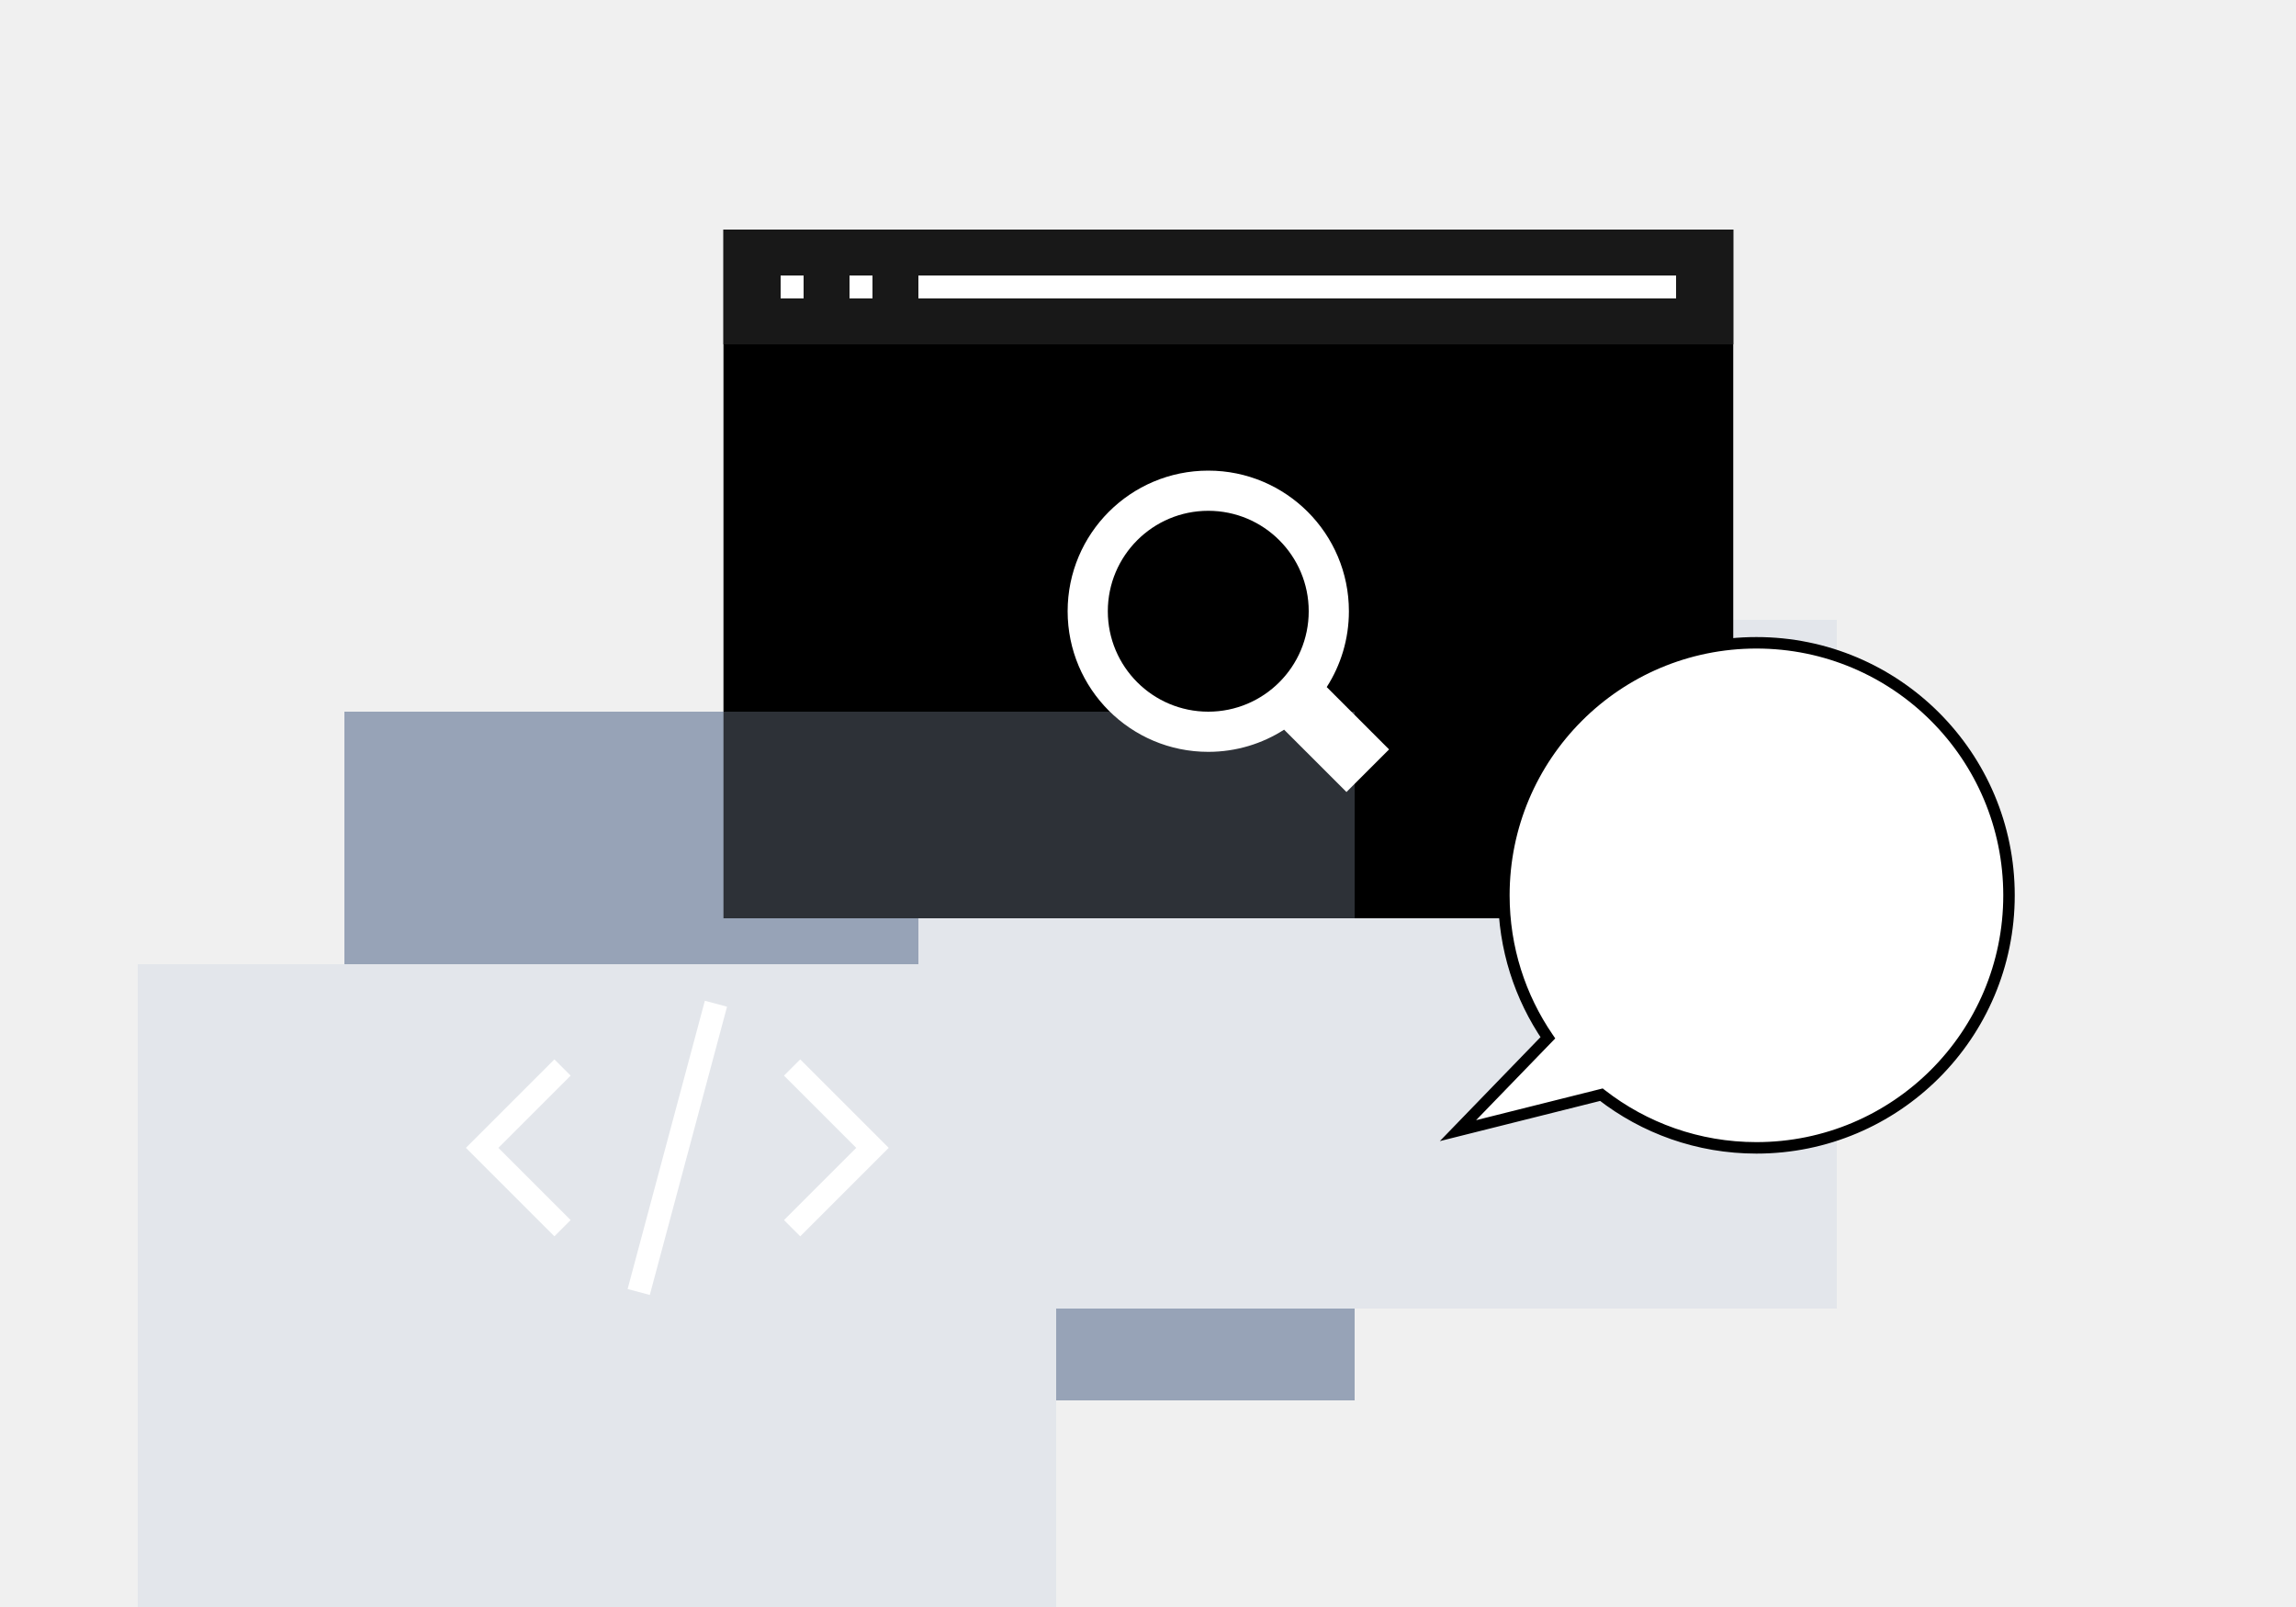
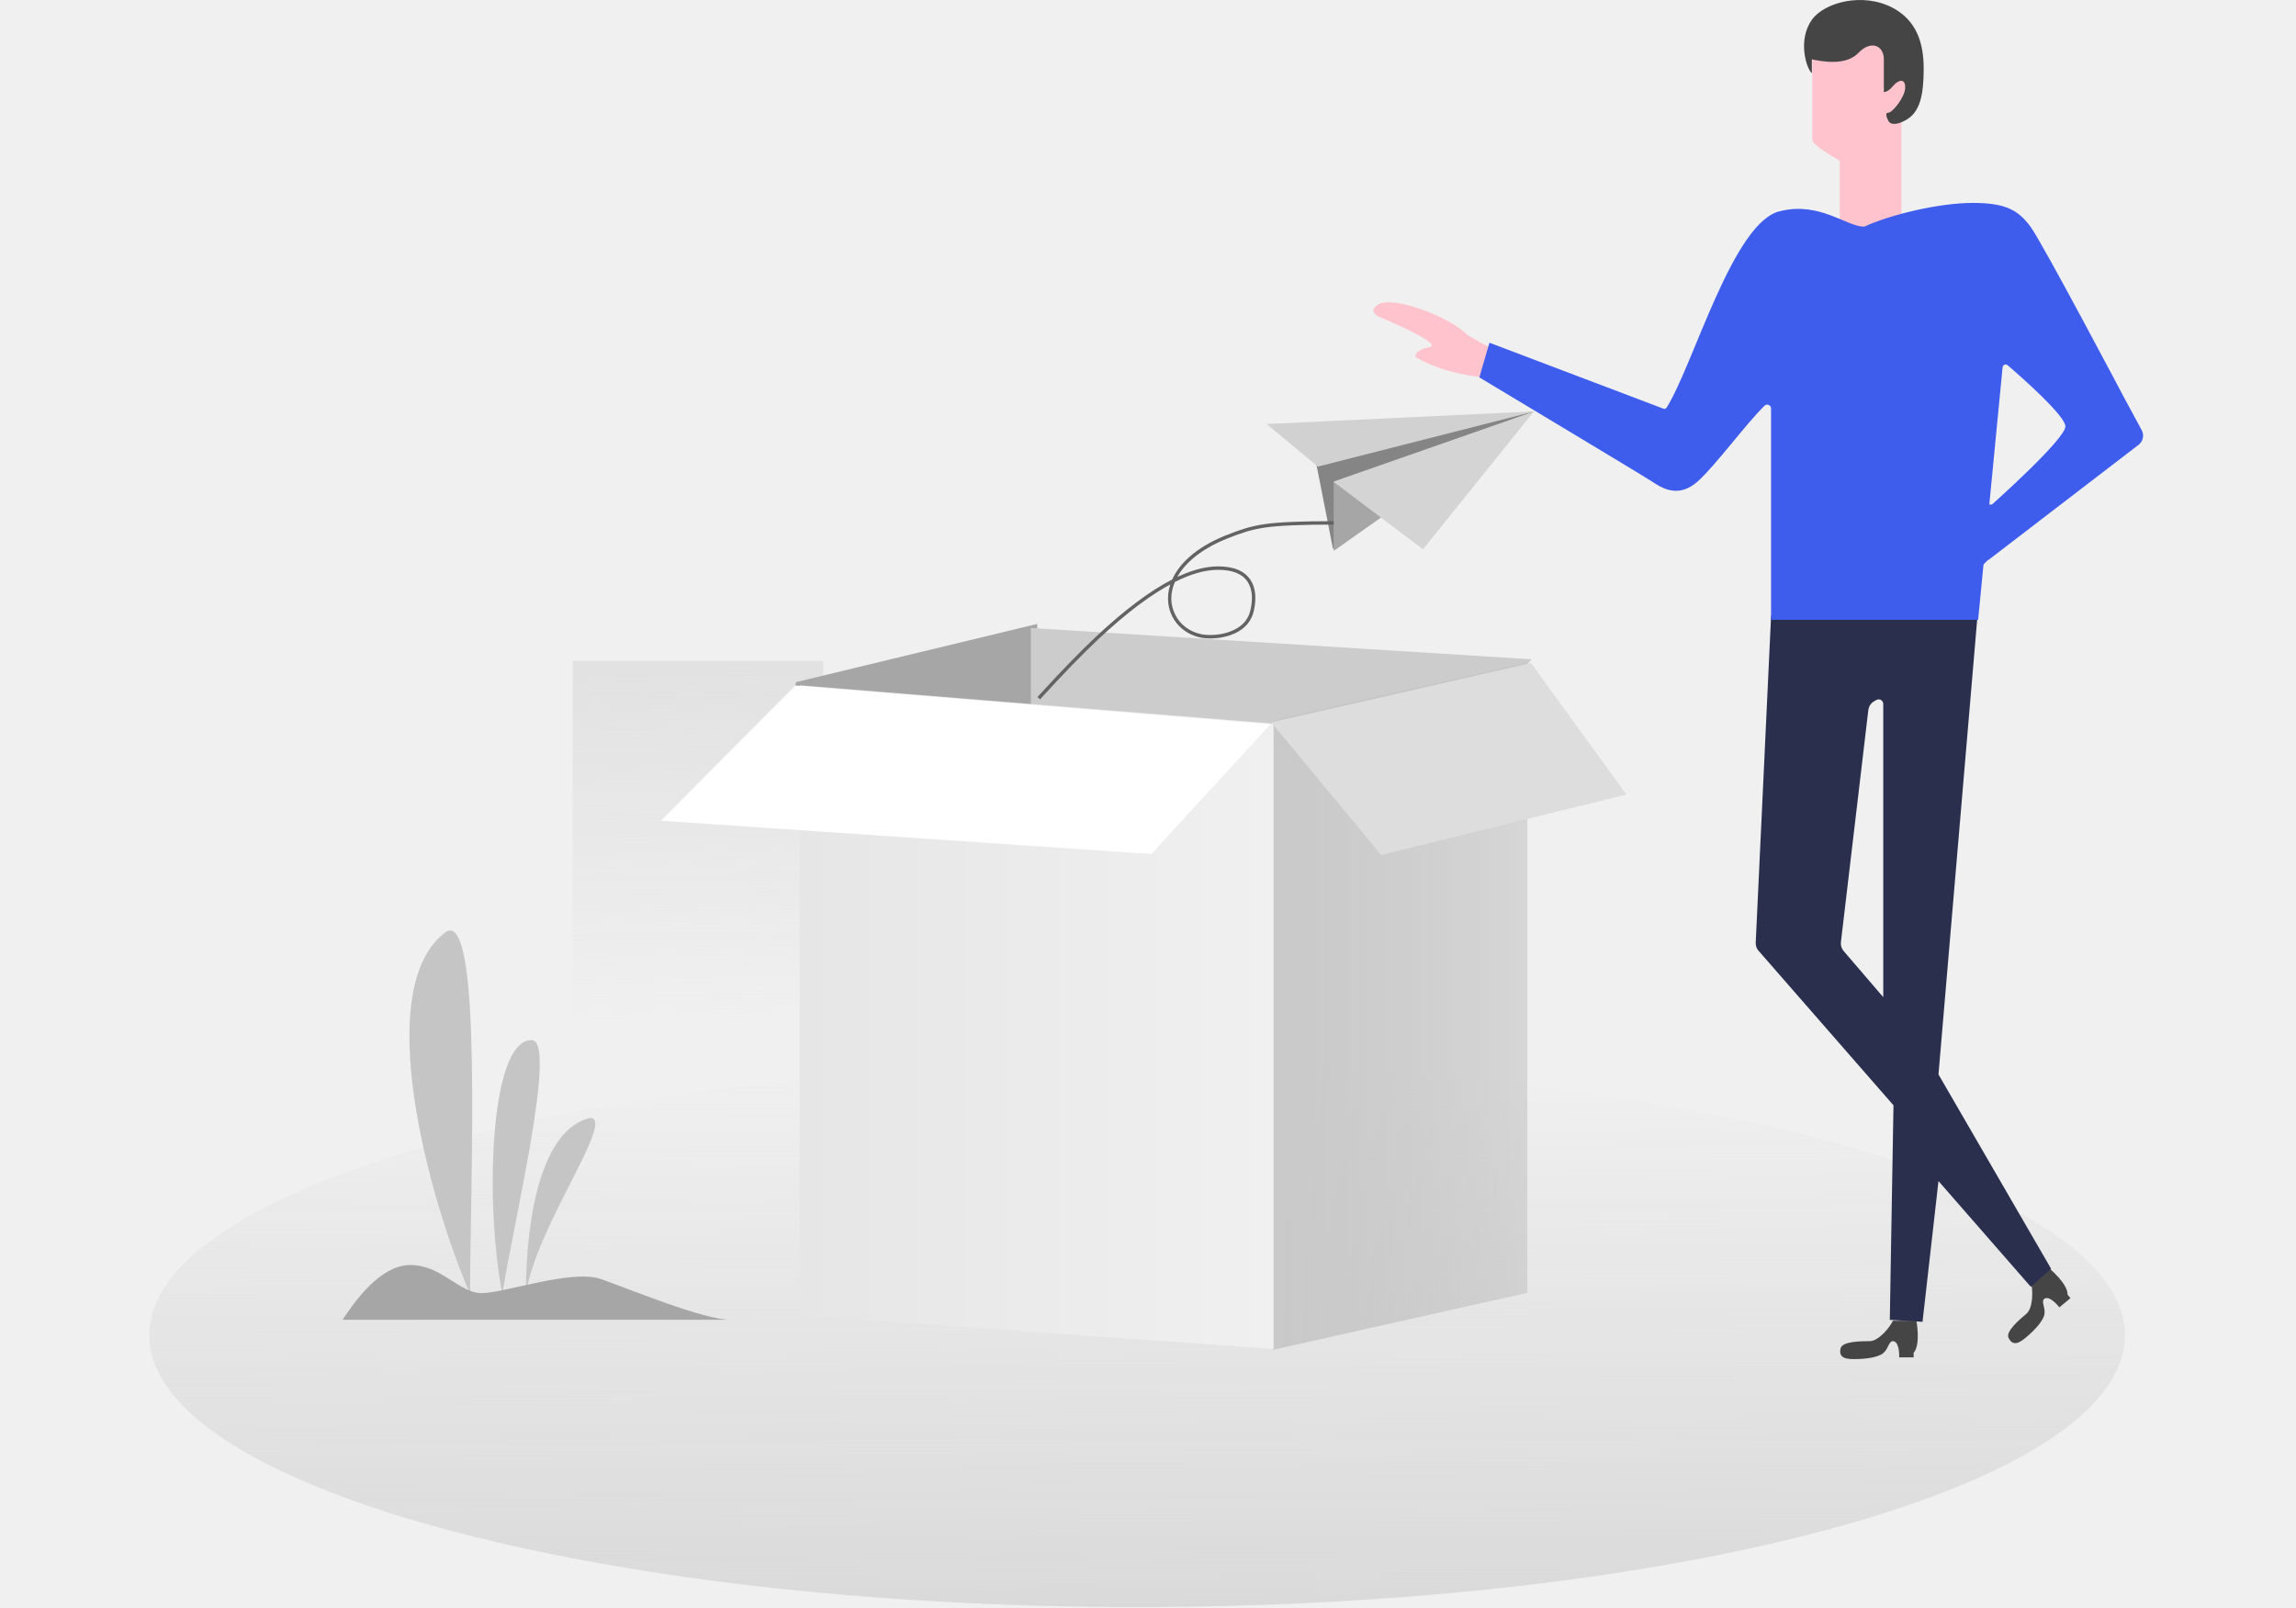
- <svg xmlns="http://www.w3.org/2000/svg" width="200" height="140" viewBox="0 0 200 140" fill="none">
-   <g mask="url(#mask0_16559_24301)">
-     <path d="M30 62H118V122H30V62Z" fill="#97A3B7" />
-     <g filter="url(#filter0_f_16559_24301)">
-       <rect x="12" y="84" width="80" height="60" fill="#E3E6EB" />
-     </g>
-     <g filter="url(#filter1_f_16559_24301)">
-       <rect x="80" y="54" width="80" height="60" fill="#E3E6EB" />
-     </g>
-     <path d="M49 93L42 100L49 107" stroke="white" stroke-width="2" />
-     <path d="M69 107L76 100L69 93" stroke="white" stroke-width="2" />
-     <path d="M62.365 87.443L55.636 112.557" stroke="white" stroke-width="2" />
-   </g>
-   <path opacity="0.9" d="M63 20H151V30H63V20Z" fill="currentcolor" />
-   <mask id="mask1_16559_24301" style="mask-type:alpha" maskUnits="userSpaceOnUse" x="63" y="30" width="88" height="50">
-     <path d="M63 30H151V80H63V30Z" fill="currentcolor" />
-   </mask>
-   <g mask="url(#mask1_16559_24301)">
-     <path d="M63 30H151V80H63V30Z" fill="currentcolor" />
-     <g opacity="0.3" filter="url(#filter2_f_16559_24301)">
-       <path d="M30 62H118V122H30V62Z" fill="#97A3B7" />
+ <svg xmlns="http://www.w3.org/2000/svg" width="200" height="140.001" viewBox="0 0 200 140.001" fill="none">
+   <g opacity="1" transform="translate(0 0.001220703)  rotate(0)">
+     <g opacity="1" transform="translate(13 0)  rotate(0)">
+       <path id="圆形 3" fill-rule="evenodd" fill="url(#linear_0)" opacity="1" d="M86.05 92.635C38.53 92.635 0 103.235 0 116.315C0 129.395 38.53 139.995 86.05 139.995C133.58 139.995 172.1 129.395 172.1 116.315C172.1 103.235 133.58 92.635 86.05 92.635Z" />
+       <path id="矩形 1" fill-rule="evenodd" fill="url(#linear_1)" opacity="1" d="M36.88 89.233L58.72 89.233L58.72 57.573L36.88 57.573L36.88 89.233Z" />
+       <g opacity="1" transform="translate(105.7773 0)  rotate(0)">
+         <path id="路径 2" fill-rule="evenodd" style="fill:#FFC3CD" opacity="1" d="M12.506 30.633C11.465 30.637 10.262 29.902 8.993 29.14C7.435 27.539 2.532 25.759 1.317 26.499C0.102 27.239 1.675 27.729 1.675 27.729C1.675 27.729 6.804 29.89 5.823 30.222C4.521 30.466 4.523 30.91 4.517 31.094C7.397 32.824 11.163 32.964 12.28 32.97L12.506 30.633Z" />
+         <path id="路径 1" fill-rule="evenodd" style="fill:#FFC3CD" opacity="1" d="M45.87 3.021L46.85 4.691L47.98 7.951L46.85 10.621L46.85 19.481L45.001 20.791L41.48 19.481L41.48 13.991C41.48 13.991 39.27 12.771 39.09 12.251L39.09 4.691L45.87 3.021Z" />
+         <path id="路径 4" fill-rule="evenodd" style="fill:#454545" opacity="1" d="M39.051 6.38C38.571 5.97 37.791 3.5 39.051 1.72C40.141 0.2 43.511 -0.71 46.131 0.7C48.121 1.78 48.791 3.66 48.791 5.97C48.791 8.29 48.471 9.82 47.181 10.49C45.891 11.17 45.701 10.49 45.701 10.49C45.701 10.49 45.321 9.82 45.701 9.82C46.071 9.82 47.181 8.45 47.181 7.61C47.181 6.77 46.561 6.97 46.131 7.48C45.701 7.99 45.431 8.01 45.321 8.02C45.321 7.61 45.321 6.35 45.321 5.17C45.321 3.98 44.221 3.45 43.111 4.6C42.011 5.76 39.941 5.35 39.051 5.17L39.051 6.38Z" />
+         <path id="路径 3" fill-rule="evenodd" style="fill:#454545" opacity="1" d="M48.166 115.053C48.426 116.833 48.186 117.533 47.916 117.843L47.916 118.243L46.656 118.243C46.676 117.823 46.606 116.833 46.106 116.833C45.756 116.833 45.726 117.453 45.306 117.843C44.886 118.243 43.746 118.393 42.796 118.393C42.206 118.393 41.326 118.393 41.556 117.453C41.696 116.853 43.296 116.833 44.086 116.833C44.876 116.833 45.886 115.583 46.106 115.053L48.166 115.053Z" />
+         <path id="路径 3" fill-rule="evenodd" style="fill:#454545" opacity="1" d="M59.727 110.473C61.066 111.674 61.33 112.365 61.321 112.776L61.577 113.084L60.608 113.89C60.355 113.555 59.668 112.839 59.283 113.159C59.014 113.383 59.388 113.878 59.315 114.447C59.248 115.023 58.469 115.868 57.739 116.476C57.285 116.854 56.609 117.417 56.184 116.547C55.908 115.997 57.124 114.957 57.731 114.452C58.338 113.946 58.314 112.339 58.144 111.791L59.727 110.473Z" />
+         <path id="路径 20" fill-rule="evenodd" style="fill:#2A2F4D" opacity="1" d="M35.5 53.627L34.16 82.117C34.15 82.377 34.23 82.627 34.4 82.817L46.16 96.287L45.84 114.977L48.69 115.147L50.08 102.887L58.12 112.097L59.89 110.527L50.08 93.597L53.48 53.627L35.5 53.627ZM41.82 82.847L45.27 86.867L45.27 61.327C45.27 61.007 44.92 60.817 44.65 60.987L44.43 61.117C44.17 61.277 44.01 61.547 43.97 61.847L41.58 82.077C41.55 82.357 41.64 82.637 41.82 82.847Z" />
+         <path id="路径 5" fill-rule="evenodd" style="fill:#3F5DED" opacity="1" d="M26.385 35.525C28.755 31.794 32.215 19.155 36.365 18.375C39.755 17.565 42.075 19.745 43.615 19.745C45.805 18.725 50.075 17.675 53.065 17.675C56.055 17.675 57.065 18.375 58.095 19.745C59.115 21.115 66.355 34.834 66.355 34.834L67.785 37.474C68.015 37.904 67.905 38.444 67.515 38.745L54.425 48.785C54.425 48.785 54.745 43.944 54.745 43.944C54.745 43.944 61.135 38.255 61.135 37.145C61.135 36.224 57.345 32.885 56.105 31.814C55.935 31.674 55.685 31.785 55.665 31.994L53.535 53.995L35.495 53.995L35.495 35.584C35.495 35.294 35.155 35.135 34.935 35.334C33.305 36.934 30.695 40.495 29.145 41.904C27.395 43.495 25.925 42.474 25.055 41.904C24.185 41.334 10.085 32.874 10.085 32.874L10.965 29.855L26.135 35.605C26.225 35.635 26.325 35.605 26.385 35.525Z" />
+         <path id="路径 21" fill-rule="evenodd" style="fill:#3F5DED" opacity="1" d="M54.05 43.943L53.55 49.623L54.64 48.533L54.9 43.943L54.05 43.943Z" />
+       </g>
+       <path id="路径 7" fill-rule="evenodd" style="fill:#A6A6A6" opacity="1" d="M56.349 59.42L55.509 62.66L77.349 67.3L77.349 54.35L56.349 59.42Z" />
+       <path id="路径 8" fill-rule="evenodd" style="fill:#CCCCCC" opacity="1" d="M76.794 54.702L76.794 66.793L114.844 63.712L120.414 57.432L76.794 54.702Z" />
+       <g opacity="1" transform="translate(56.6582 57.74438)  rotate(0)">
+         <g filter="url(#filter_15)" />
+         <path id="路径 9" fill-rule="evenodd" fill="url(#linear_2)" opacity="1" d="M41.236 59.84L63.386 54.88L63.386 -0L41.236 4.97L41.236 59.84Z" />
+         <path id="路径 10" fill-rule="evenodd" fill="url(#linear_3)" opacity="1" d="M41.28 59.763L41.28 5.293L0 1.953L0 56.833L41.28 59.763Z" />
+       </g>
+       <path id="路径 11" fill-rule="evenodd" style="fill:#FFFFFF" opacity="1" d="M87.299 74.396L97.659 63.096L56.279 59.716L44.579 71.496L87.299 74.396Z" />
+       <path id="路径 12" fill-rule="evenodd" style="fill:#DDDDDD" opacity="1" d="M97.736 62.933L107.316 74.483L128.676 69.213L120.356 57.753L97.736 62.933Z" />
+       <path id="路径 13" fill-rule="evenodd" style="fill:#858585" opacity="1" d="M103.115 47.815L120.625 35.835L101.565 39.925L103.115 47.815Z" />
+       <path id="路径 14" fill-rule="evenodd" style="fill:#D1D1D1" opacity="1" d="M101.801 40.645L120.681 35.835L97.331 36.935L101.801 40.645Z" />
+       <path id="路径 15" fill-rule="evenodd" style="fill:#A6A6A6" opacity="1" d="M109.46 43.556L103.17 41.956L103.17 47.996L109.46 43.556Z" />
+       <path id="路径 16" fill-rule="evenodd" style="fill:#D4D4D4" opacity="1" d="M103.146 41.958L110.956 47.848L120.607 35.848L103.146 41.958Z" />
+       <path id="路径 17" style="fill:#636363; opacity:1;" d="M91.539 55.223M91.539 55.223Q92.033 55.34 92.678 55.31Q93.406 55.276 94.042 55.058Q95.641 54.51 95.938 53.088Q96.26 51.565 95.673 50.678Q94.986 49.639 93.104 49.639Q91.413 49.639 89.293 50.722L89.224 50.589L89.362 50.648L89.224 50.589L89.362 50.648Q88.696 52.186 89.37 53.542Q89.681 54.167 90.235 54.602Q90.804 55.049 91.539 55.223L91.539 55.223ZM91.47 55.515Q90.671 55.326 90.05 54.838Q89.442 54.361 89.101 53.676Q88.755 52.98 88.743 52.185Q88.73 51.353 89.087 50.529L89.108 50.48L89.087 50.529L89.108 50.48L89.156 50.455Q91.34 49.339 93.104 49.339Q95.147 49.339 95.923 50.512Q96.579 51.505 96.231 53.15Q95.899 54.738 94.139 55.342Q93.463 55.574 92.692 55.61Q92.005 55.642 91.47 55.515L91.47 55.515ZM77.374 60.718M77.374 60.718L77.379 60.712L77.385 60.705Q80.392 57.408 82.467 55.465Q86.211 51.957 89.156 50.455L89.293 50.722Q86.385 52.205 82.672 55.684Q80.606 57.619 77.607 60.907L77.601 60.914L77.595 60.92L77.374 60.718ZM89.087 50.529M89.087 50.529Q89.57 49.415 90.667 48.462Q91.87 47.417 93.698 46.67Q94.744 46.247 95.438 46.038Q96.292 45.781 97.232 45.648Q98.987 45.399 103.174 45.399L103.174 45.699Q99.008 45.699 97.274 45.945Q96.356 46.075 95.524 46.325Q94.843 46.53 93.811 46.948Q92.029 47.676 90.864 48.688Q89.818 49.597 89.362 50.648L89.087 50.529Z" />
+       <path id="路径 18" fill-rule="evenodd" style="fill:#C5C5C5" opacity="1" d="M25.896 81.145C19.196 85.945 24.436 104.625 27.946 112.715C27.946 103.005 29.056 79.455 25.896 81.145Z" />
+       <path id="路径 18" fill-rule="evenodd" style="fill:#C5C5C5" opacity="1" d="M33.31 90.604C29.58 90.604 29.26 105.164 30.76 112.714C31.66 106.814 35.61 90.604 33.31 90.604Z" />
+       <path id="路径 18" fill-rule="evenodd" style="fill:#C5C5C5" opacity="1" d="M38.392 97.388C34.343 98.328 32.812 105.488 32.812 112.708C33.712 106.808 40.703 97.388 38.392 97.388Z" />
+       <path id="路径 19" fill-rule="evenodd" style="fill:#A6A6A6" opacity="1" d="M50.608 114.97C48.288 114.97 41.888 112.32 39.338 111.42C36.828 110.54 30.898 112.65 28.958 112.65C27.008 112.65 25.448 110.2 22.748 110.2C20.048 110.2 17.798 113.54 16.838 114.97L50.608 114.97Z" />
    </g>
  </g>
-   <path fill-rule="evenodd" clip-rule="evenodd" d="M105.25 41C112.015 41 117.5 46.484 117.5 53.25C117.5 55.683 116.791 57.95 115.568 59.856L121 65.288L117.288 69L111.856 63.568C109.95 64.791 107.683 65.5 105.25 65.5C98.484 65.5 93 60.016 93 53.25C93 46.484 98.484 41 105.25 41ZM105.25 44.5C100.418 44.5 96.5 48.417 96.5 53.25C96.5 58.083 100.418 62 105.25 62C110.082 62 114 58.083 114 53.25C114 48.417 110.082 44.5 105.25 44.5Z" fill="white" />
-   <rect x="68" y="24" width="2" height="2" fill="white" />
-   <rect x="74" y="24" width="2" height="2" fill="white" />
-   <rect x="80" y="24" width="66" height="2" fill="white" />
-   <path fill-rule="evenodd" clip-rule="evenodd" d="M153 56C140.85 56 131 65.85 131 78C131 82.604 132.414 86.878 134.832 90.41L127 98.5L139.495 95.368C143.222 98.271 147.909 100 153 100C165.15 100 175 90.15 175 78C175 65.85 165.15 56 153 56Z" fill="white" />
-   <path d="M131 78L131.5 78V78L131 78ZM134.832 90.41L135.191 90.758L135.475 90.465L135.245 90.128L134.832 90.41ZM127 98.5L126.641 98.152L125.422 99.411L127.122 98.985L127 98.5ZM139.495 95.368L139.802 94.974L139.61 94.824L139.373 94.883L139.495 95.368ZM153 100L153 100.5L153 100.5L153 100ZM175 78L174.5 78L174.5 78L175 78ZM131.5 78C131.5 66.126 141.126 56.5 153 56.5V55.5C140.574 55.5 130.5 65.574 130.5 78L131.5 78ZM135.245 90.128C132.882 86.676 131.5 82.5 131.5 78H130.5C130.5 82.708 131.946 87.079 134.419 90.693L135.245 90.128ZM134.473 90.062L126.641 98.152L127.359 98.848L135.191 90.758L134.473 90.062ZM127.122 98.985L139.616 95.853L139.373 94.883L126.878 98.015L127.122 98.985ZM153 99.5C148.024 99.5 143.445 97.811 139.802 94.974L139.187 95.763C143 98.731 147.794 100.5 153 100.5V99.5ZM174.5 78C174.5 89.874 164.874 99.5 153 99.5L153 100.5C165.426 100.5 175.5 90.426 175.5 78L174.5 78ZM153 56.5C164.874 56.5 174.5 66.126 174.5 78H175.5C175.5 65.574 165.426 55.5 153 55.5V56.5Z" fill="black" />
+   <defs>
+     <linearGradient id="linear_0" x1="39.288%" y1="0%" x2="40.288%" y2="100%" gradientUnits="objectBoundingBox">
+       <stop offset="0" stop-color="#CCCCCC" stop-opacity="0" />
+       <stop offset="1" stop-color="#CCCCCC" stop-opacity="0.62" />
+     </linearGradient>
+     <linearGradient id="linear_1" x1="29.741%" y1="0%" x2="30.741%" y2="100%" gradientUnits="objectBoundingBox">
+       <stop offset="0" stop-color="#CCCCCC" stop-opacity="0.4" />
+       <stop offset="1" stop-color="#CCCCCC" stop-opacity="0" />
+     </linearGradient>
+     <filter id="filter_15" x="0" y="0" width="67.381" height="64.844" filterUnits="userSpaceOnUse" color-interpolation-filters="sRGB">
+       <feFlood flood-opacity="0" result="feFloodId" />
+       <feColorMatrix in="SourceAlpha" type="matrix" values="0 0 0 0 0 0 0 0 0 0 0 0 0 0 0 0 0 0 127 0" result="hardAlpha" />
+       <feOffset dx="0" dy="1" />
+       <feGaussianBlur stdDeviation="1" />
+       <feComposite in2="hardAlpha" operator="out" />
+       <feColorMatrix type="matrix" values="0 0 0 0 0 0 0 0 0 0 0 0 0 0 0 0 0 0 0.53 0" />
+       <feBlend mode="normal" in2="BackgroundImageFix" result="dropShadow_1" />
+       <feBlend mode="normal" in="SourceGraphic" in2="dropShadow_2" result="shape" />
+     </filter>
+     <linearGradient id="linear_2" x1="0.011%" y1="50%" x2="99.989%" y2="50%" gradientUnits="objectBoundingBox">
+       <stop offset="0" stop-color="#C9C9C9" stop-opacity="1" />
+       <stop offset="1" stop-color="#BDBDBD" stop-opacity="0.51" />
+     </linearGradient>
+     <linearGradient id="linear_3" x1="-0%" y1="50%" x2="100%" y2="50%" gradientUnits="objectBoundingBox">
+       <stop offset="0" stop-color="#E6E6E6" stop-opacity="1" />
+       <stop offset="1" stop-color="#F0F0F0" stop-opacity="1" />
+     </linearGradient>
+   </defs>
</svg>
